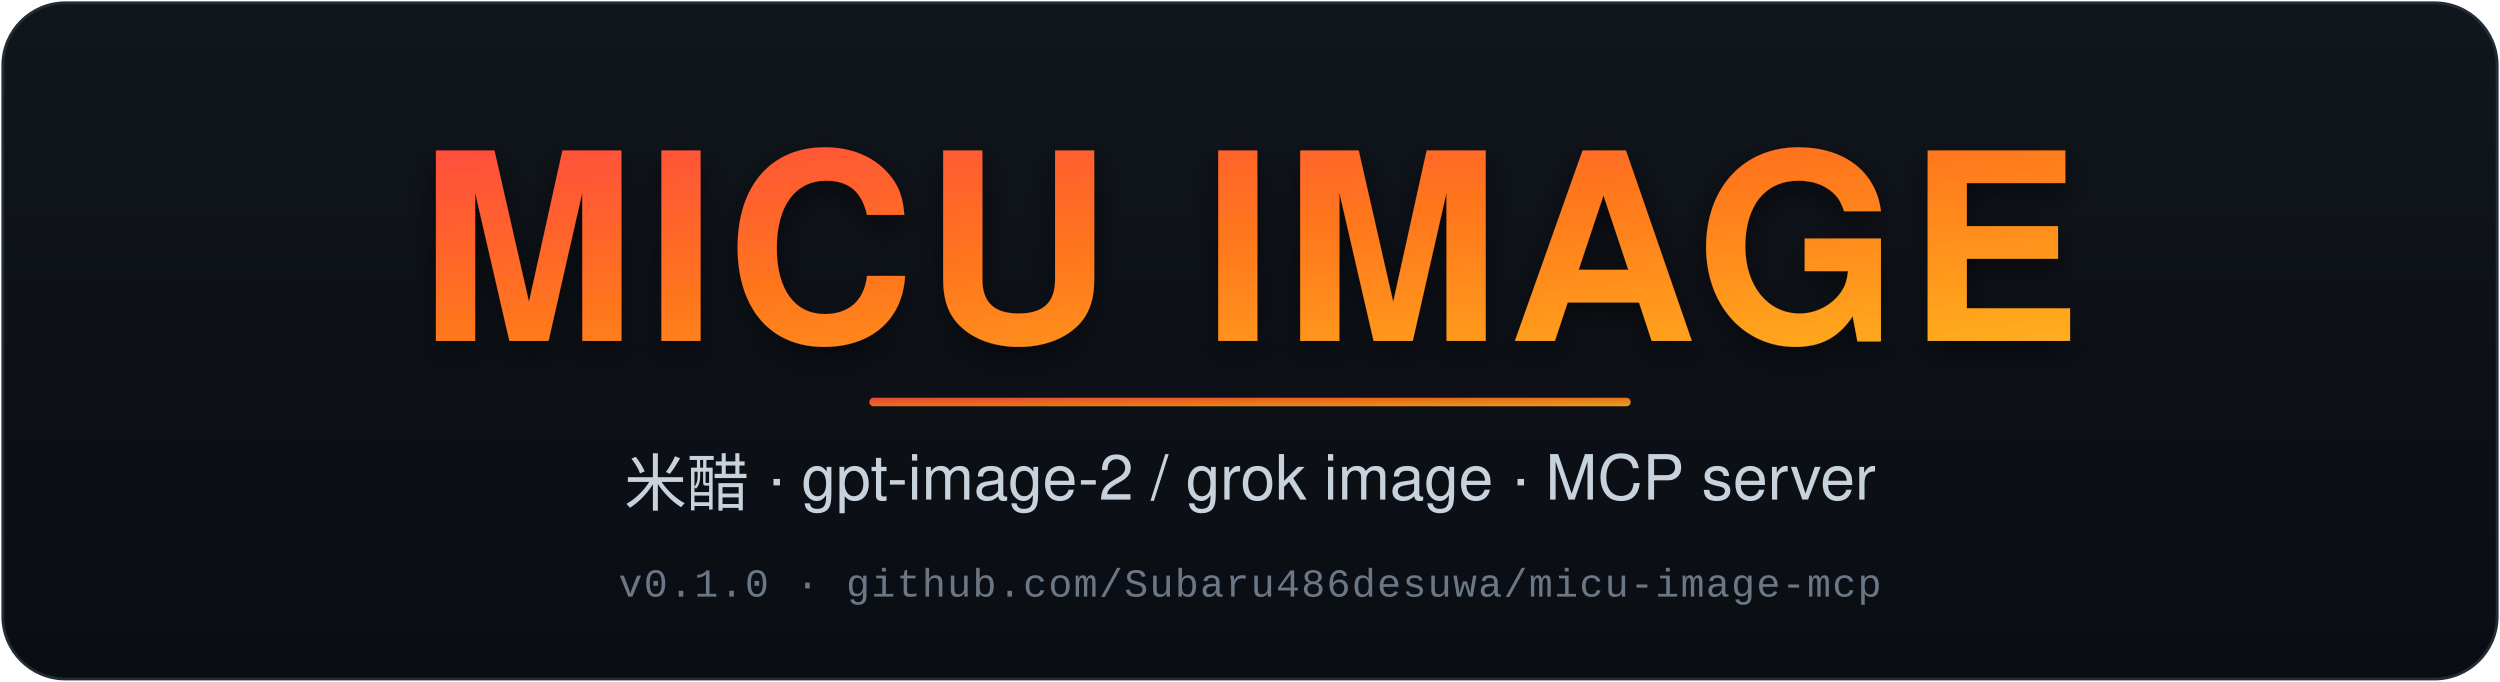
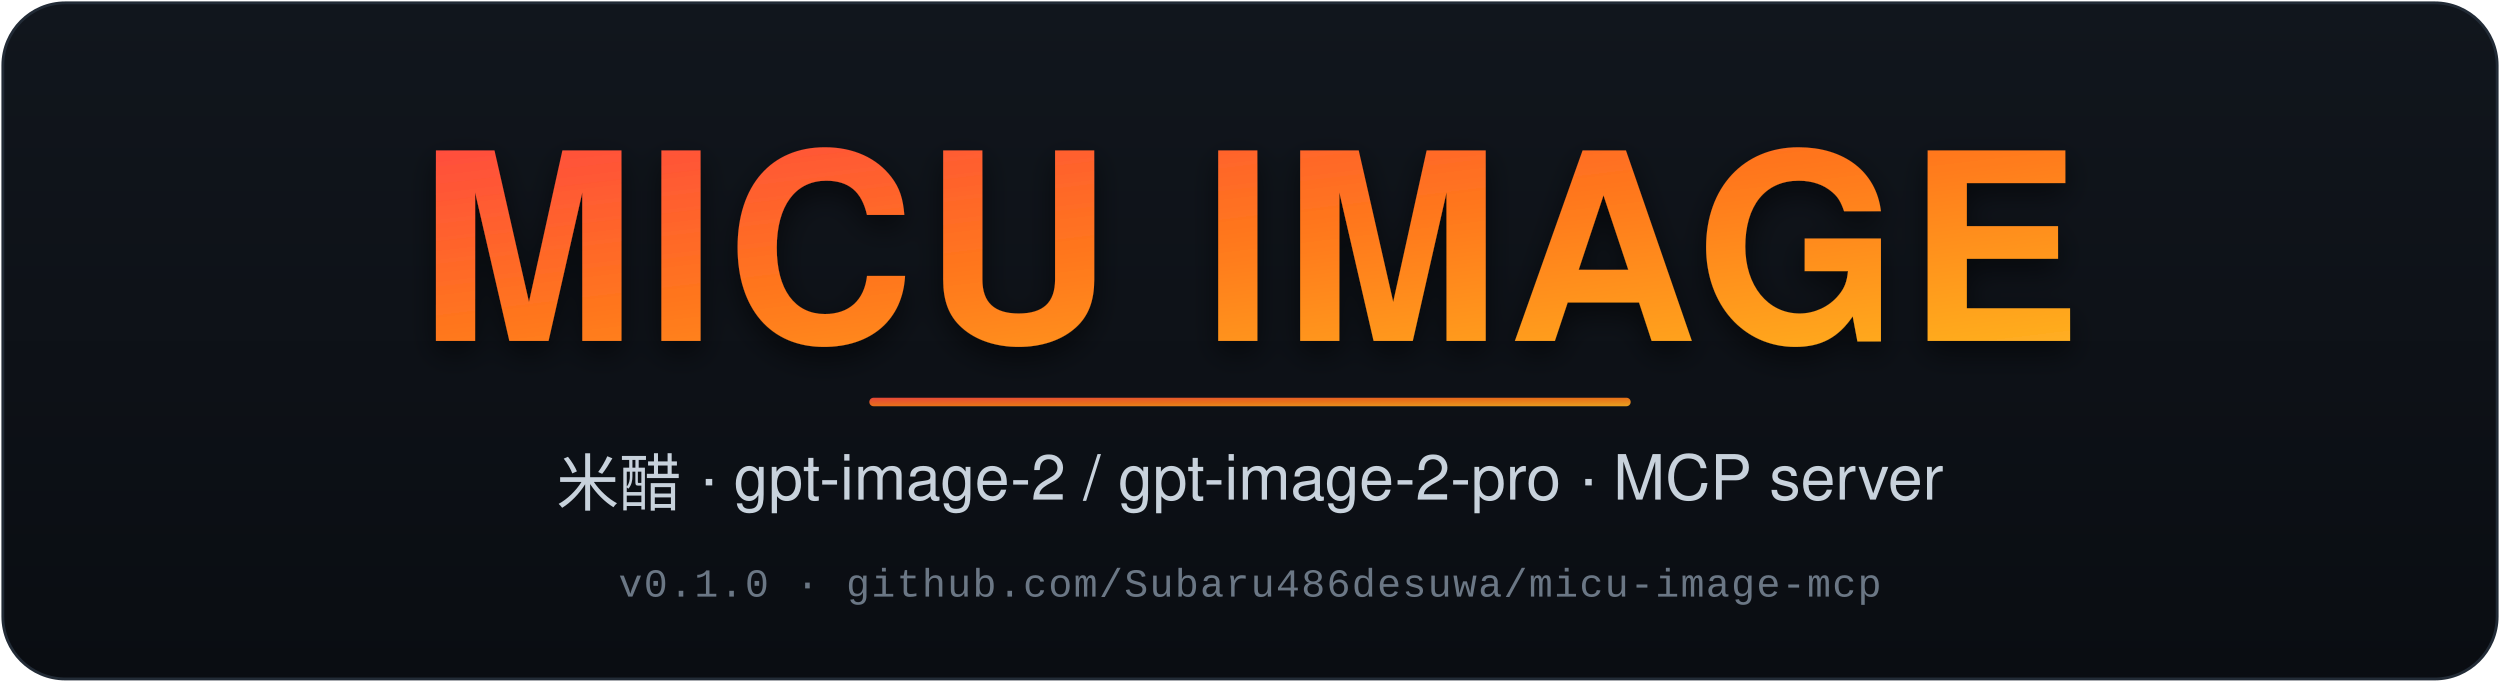
- <svg xmlns="http://www.w3.org/2000/svg" width="880" height="240" viewBox="0 0 880 240" role="img" aria-label="MICU IMAGE — 米醋 gpt-image-2 / grok image MCP server">
+ <svg xmlns="http://www.w3.org/2000/svg" width="880" height="240" viewBox="0 0 880 240" role="img" aria-label="MICU IMAGE — 米醋 gpt-image-2 MCP server">
  <defs>
    <linearGradient id="bg" x1="0" y1="0" x2="0" y2="1">
      <stop offset="0" stop-color="#11161d" />
      <stop offset="1" stop-color="#0a0d12" />
    </linearGradient>
    <linearGradient id="brand" x1="0" y1="0" x2="1" y2="1">
      <stop offset="0" stop-color="#FF4D3D" />
      <stop offset="0.5" stop-color="#FF7A1A" />
      <stop offset="1" stop-color="#FFB020" />
    </linearGradient>
    <filter id="shadow" x="-20%" y="-25%" width="140%" height="170%">
      <feDropShadow dx="0" dy="4" stdDeviation="5" flood-color="#000000" flood-opacity="0.55" />
    </filter>
  </defs>
  <rect x="1" y="1" width="878" height="238" rx="22" fill="url(#bg)" stroke="#222b36" stroke-width="1" />
  <g filter="url(#shadow)" font-family="'Helvetica Neue', Helvetica, Arial, sans-serif">
    <text x="440" y="120" text-anchor="middle" font-size="92" font-weight="800" letter-spacing="3" fill="url(#brand)">MICU IMAGE</text>
  </g>
  <rect x="306" y="140" width="268" height="3" rx="1.5" fill="url(#brand)" opacity="0.9" />
-   <text x="440" y="178" text-anchor="middle" font-family="'Helvetica Neue', Helvetica, Arial, sans-serif" font-size="22" font-weight="500" fill="#c8d2dc">米醋 · gpt-image-2 / grok image · MCP server</text>
+   <text x="440" y="178" text-anchor="middle" font-family="'Helvetica Neue', Helvetica, Arial, sans-serif" font-size="22" font-weight="500" fill="#c8d2dc">米醋 · gpt-image-2 / gpt-image-2-pro · MCP server</text>
  <text x="440" y="210" text-anchor="middle" font-family="'SFMono-Regular', Consolas, 'Liberation Mono', monospace" font-size="14" fill="#6b7785" letter-spacing="0.5">v0.1.0  ·  github.com/Subaru486desuwa/micu-image-mcp</text>
</svg>
